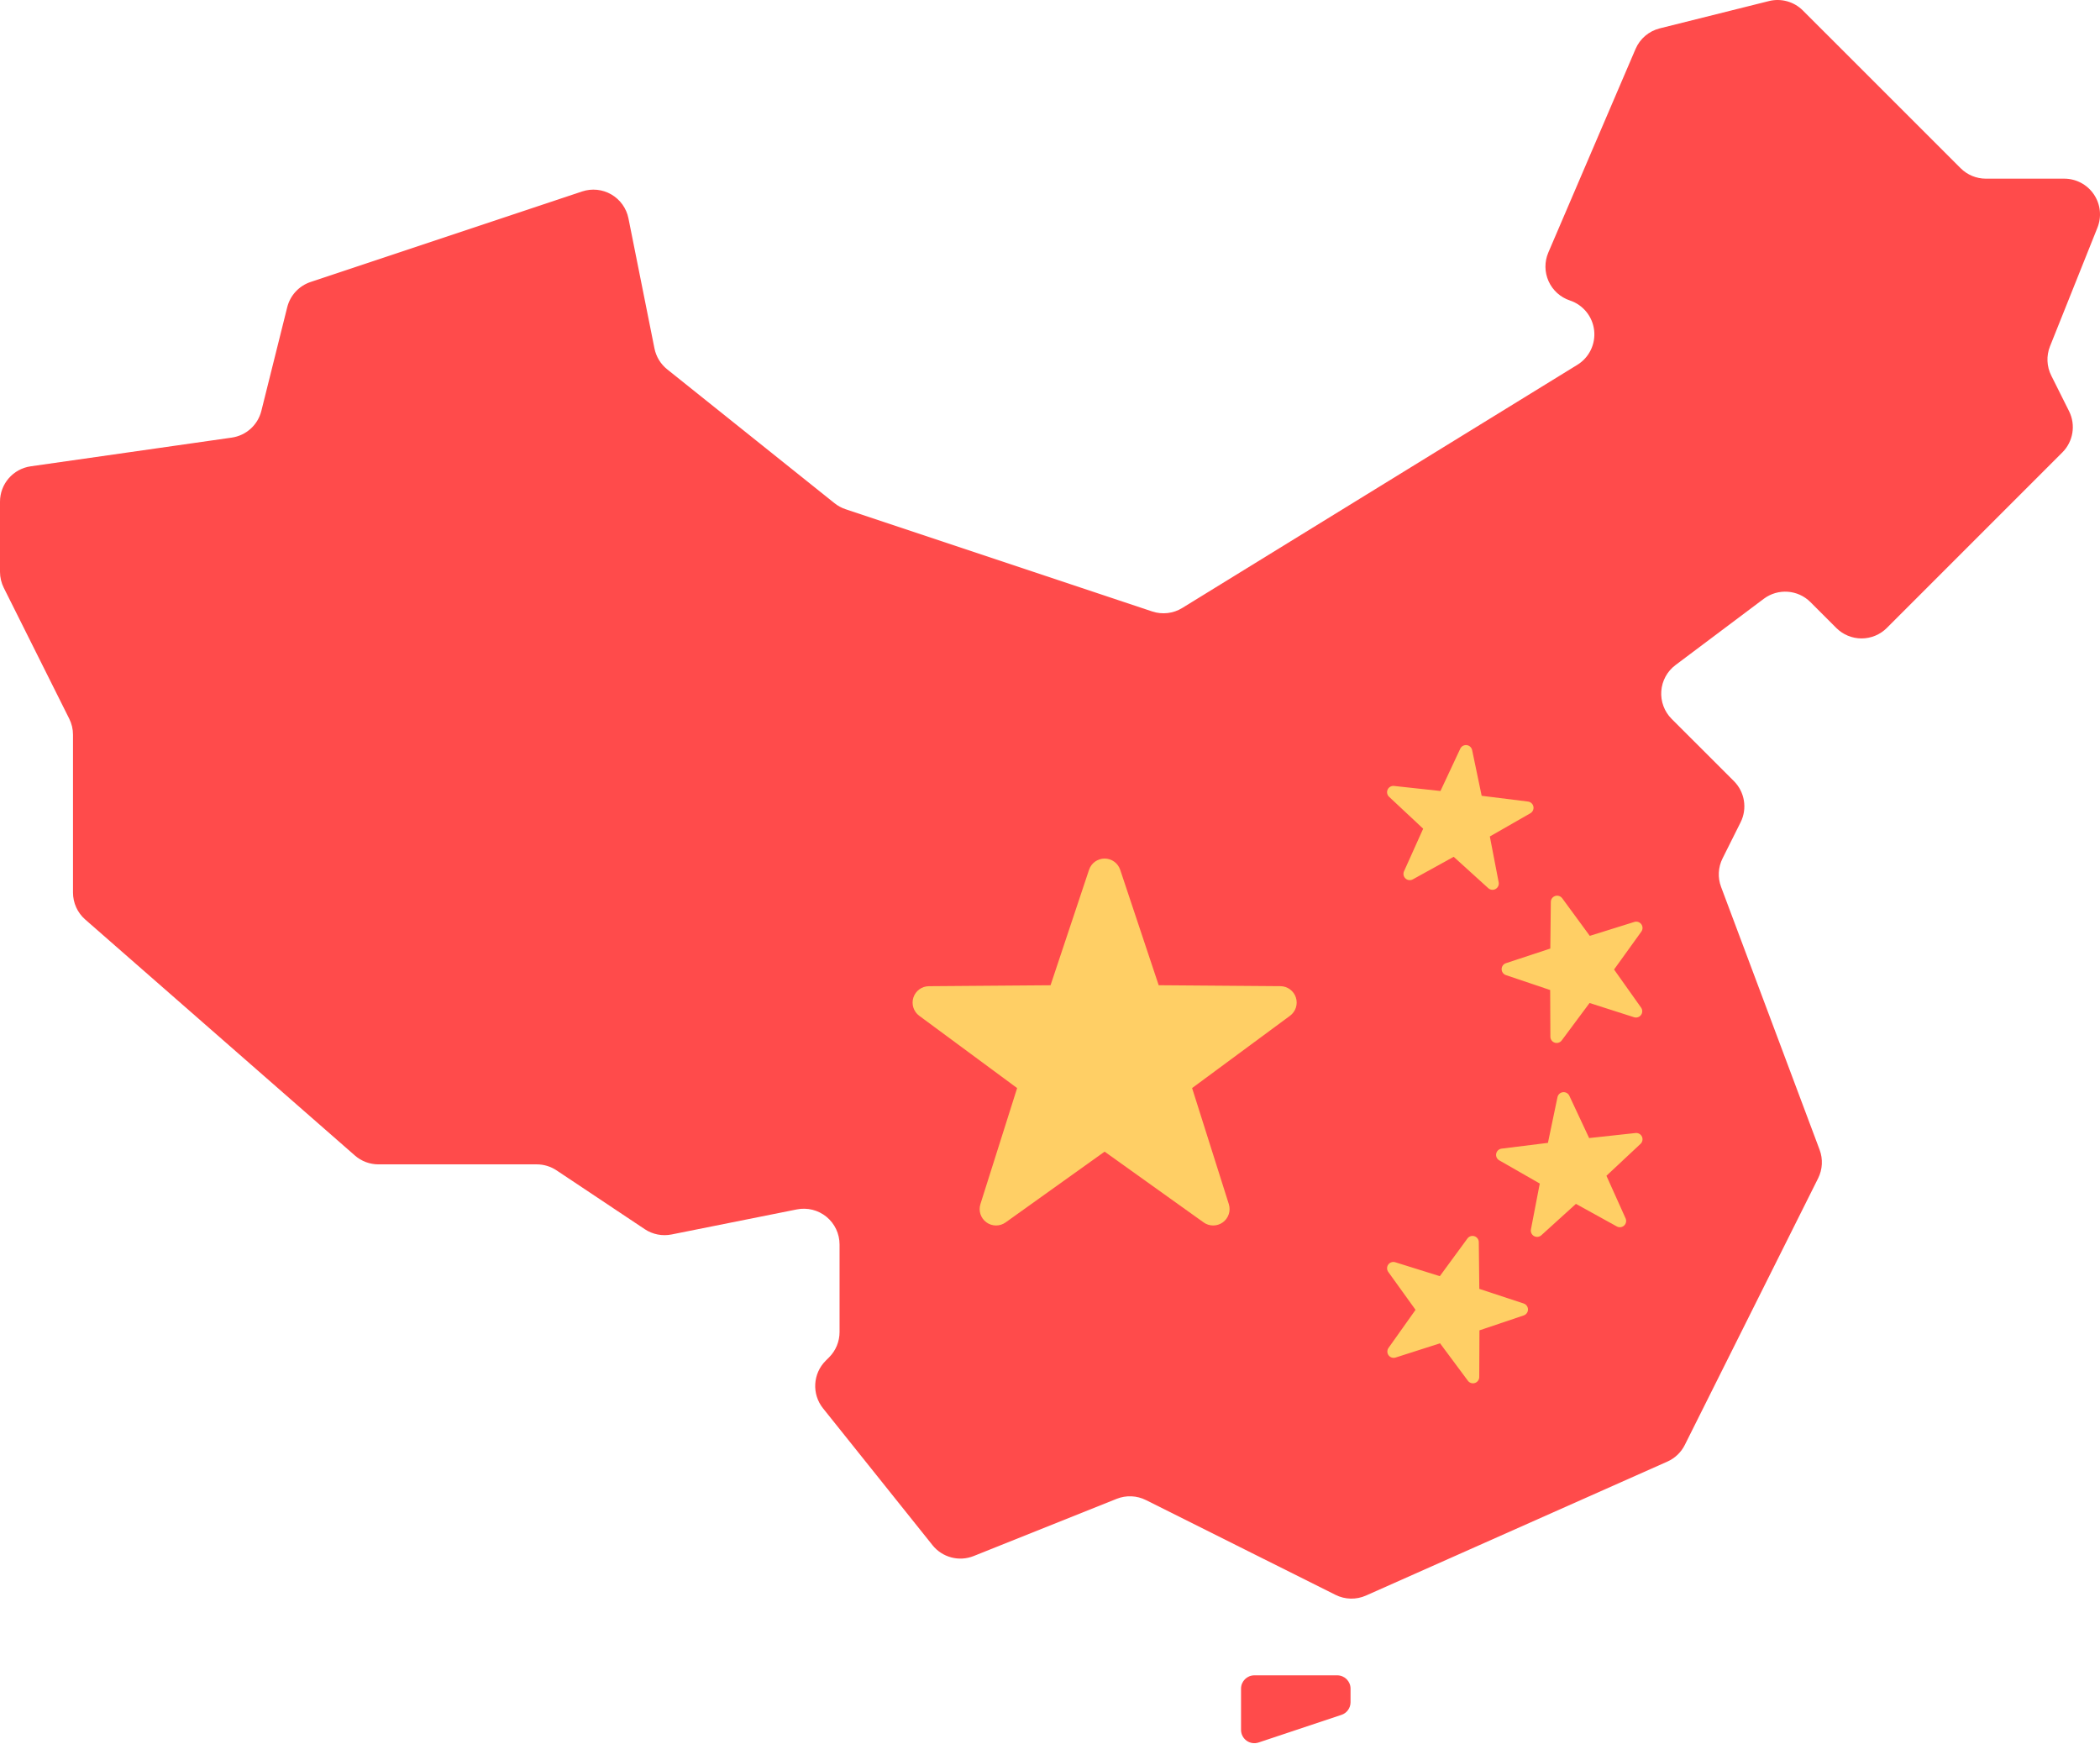
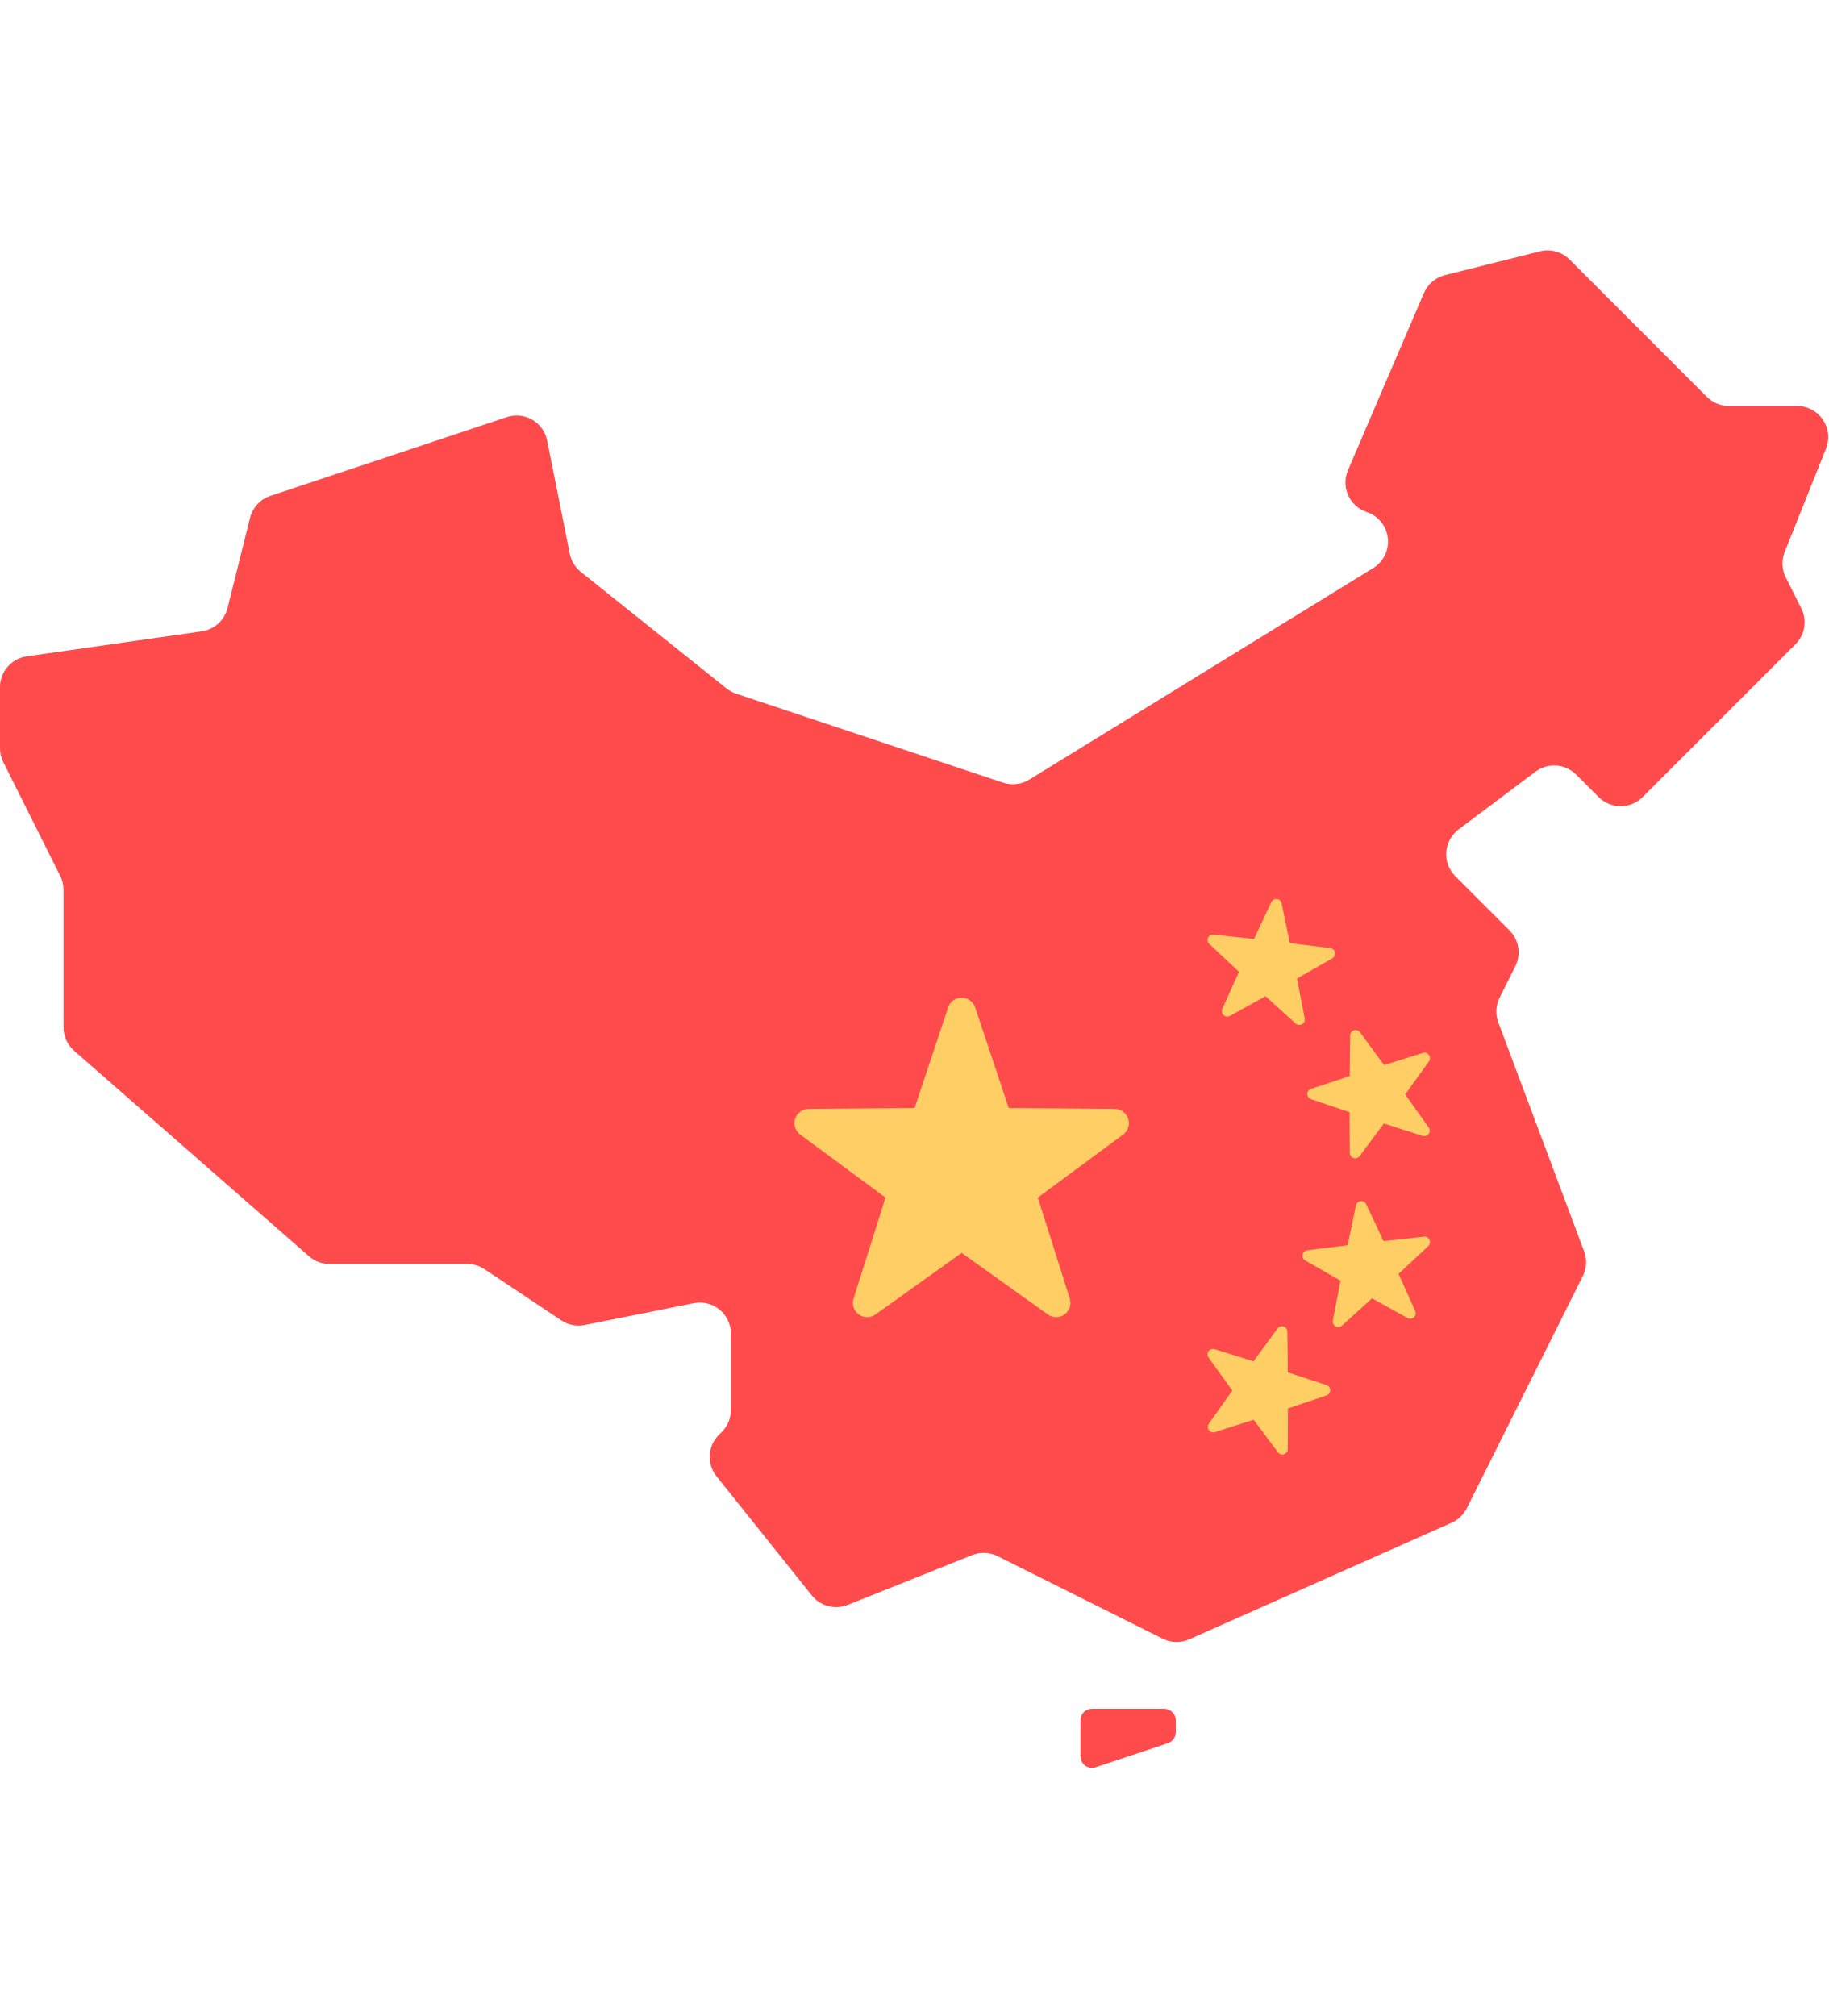
- <svg xmlns="http://www.w3.org/2000/svg" width="340.993" height="283.029" viewBox="0 0 340.993 283.029">
-   <g id="china" transform="translate(0 -31.874)">
-     <g id="Group_337" data-name="Group 337" transform="translate(0 31.874)">
-       <path id="Path_219" data-name="Path 219" d="M187.093,131.151l-49.791-16.6a5.792,5.792,0,0,1-1.791-.974l-27.176-21.74a5.8,5.8,0,0,1-2.065-3.394L102.047,67.33a5.8,5.8,0,0,0-7.527-4.368L50.438,77.657a5.8,5.8,0,0,0-3.8,4.1l-4.2,16.83a5.8,5.8,0,0,1-4.81,4.338L4.983,107.587A5.805,5.805,0,0,0,0,113.334v11.377a5.806,5.806,0,0,0,.613,2.6l10.628,21.257a5.8,5.8,0,0,1,.613,2.6V176.8a5.806,5.806,0,0,0,1.981,4.367l43.793,38.32a5.8,5.8,0,0,0,3.822,1.436h25.7a5.8,5.8,0,0,1,3.221.976l14.317,9.544a5.8,5.8,0,0,0,4.358.863l20.336-4.067a5.8,5.8,0,0,1,6.943,5.691v14.224a5.8,5.8,0,0,1-1.7,4.1l-.553.553a5.8,5.8,0,0,0-.428,7.73l17.773,22.216a5.8,5.8,0,0,0,6.688,1.763l23.217-9.287a5.806,5.806,0,0,1,4.751.2l30.781,15.39a5.8,5.8,0,0,0,4.952.113l48.937-21.749a5.8,5.8,0,0,0,2.834-2.708l21.644-43.29a5.8,5.8,0,0,0,.243-4.633l-16-42.678a5.8,5.8,0,0,1,.243-4.633l2.924-5.848a5.8,5.8,0,0,0-1.087-6.7l-10.1-10.092a5.8,5.8,0,0,1,.621-8.747L286.393,129.1a5.8,5.8,0,0,1,7.587.539l4.191,4.191a5.8,5.8,0,0,0,8.208,0l28.5-28.5a5.8,5.8,0,0,0,1.087-6.7l-2.89-5.781a5.8,5.8,0,0,1-.2-4.751l7.7-19.255a5.8,5.8,0,0,0-5.389-7.96H322.46a5.8,5.8,0,0,1-4.1-1.7L292.744,33.575a5.8,5.8,0,0,0-5.512-1.527L269.505,36.48a5.807,5.807,0,0,0-3.928,3.344L251.416,72.868a5.8,5.8,0,0,0,3.5,7.792h0a5.8,5.8,0,0,1,1.206,10.449l-64.153,39.479A5.8,5.8,0,0,1,187.093,131.151Z" transform="translate(0 -31.874)" fill="#ff4b4b" />
-       <path id="Path_220" data-name="Path 220" d="M221.61,339.868v-6.7a2.161,2.161,0,0,1,2.161-2.161h13.46a2.161,2.161,0,0,1,2.161,2.161v2.209a2.161,2.161,0,0,1-1.477,2.05l-13.46,4.487a2.161,2.161,0,0,1-2.845-2.046Z" transform="translate(-20.093 -58.996)" fill="#ff4b4b" />
+ <svg xmlns="http://www.w3.org/2000/svg" width="292" height="322" viewBox="0 0 292 322">
+   <g id="Group_445" data-name="Group 445" transform="translate(-814 -1996)">
+     <g id="china" transform="translate(814 2004.126)">
+       <g id="Group_337" data-name="Group 337" transform="translate(0 31.874)">
+         <path id="Path_219" data-name="Path 219" d="M160.212,116.887l-42.637-14.215a4.96,4.96,0,0,1-1.534-.834L92.77,83.222A4.967,4.967,0,0,1,91,80.315l-3.616-18.08A4.967,4.967,0,0,0,80.94,58.5L43.191,71.079a4.971,4.971,0,0,0-3.254,3.511L36.338,89a4.967,4.967,0,0,1-4.119,3.715L4.267,96.709A4.971,4.971,0,0,0,0,101.63v9.742A4.972,4.972,0,0,0,.525,113.6l9.1,18.2a4.967,4.967,0,0,1,.525,2.226v21.948a4.972,4.972,0,0,0,1.7,3.74l37.5,32.814a4.967,4.967,0,0,0,3.273,1.23H74.628a4.968,4.968,0,0,1,2.758.836l12.26,8.173a4.967,4.967,0,0,0,3.732.739l17.414-3.483a4.967,4.967,0,0,1,5.945,4.873v12.18a4.967,4.967,0,0,1-1.456,3.511l-.474.474a4.967,4.967,0,0,0-.367,6.619l15.219,19.024a4.967,4.967,0,0,0,5.727,1.51l19.881-7.953a4.972,4.972,0,0,1,4.068.171L185.7,253.613a4.967,4.967,0,0,0,4.24.1l41.906-18.624a4.967,4.967,0,0,0,2.427-2.319L252.8,195.7a4.971,4.971,0,0,0,.208-3.967l-13.7-36.546a4.967,4.967,0,0,1,.208-3.967l2.5-5.008a4.967,4.967,0,0,0-.931-5.737l-8.648-8.642a4.967,4.967,0,0,1,.532-7.49l12.269-9.208a4.967,4.967,0,0,1,6.5.462l3.589,3.589a4.967,4.967,0,0,0,7.029,0l24.405-24.405a4.967,4.967,0,0,0,.931-5.737l-2.475-4.95a4.967,4.967,0,0,1-.171-4.068l6.594-16.488a4.967,4.967,0,0,0-4.615-6.816h-10.9a4.967,4.967,0,0,1-3.511-1.456L250.683,33.331a4.967,4.967,0,0,0-4.72-1.308l-15.18,3.8a4.973,4.973,0,0,0-3.364,2.864l-12.126,28.3a4.967,4.967,0,0,0,3,6.672h0a4.967,4.967,0,0,1,1.033,8.948L164.387,116.4A4.967,4.967,0,0,1,160.212,116.887Z" transform="translate(0 -31.874)" fill="#ff4b4b" />
+         <path id="Path_220" data-name="Path 220" d="M221.61,338.595v-5.737a1.851,1.851,0,0,1,1.851-1.851h11.526a1.851,1.851,0,0,1,1.85,1.851v1.892a1.851,1.851,0,0,1-1.265,1.756l-11.526,3.842a1.85,1.85,0,0,1-2.436-1.752Z" transform="translate(-49.047 -98.078)" fill="#ff4b4b" />
+       </g>
+       <g id="Group_338" data-name="Group 338" transform="translate(126.888 135.466)">
+         <path id="Path_221" data-name="Path 221" d="M191.822,186.724l5.355,16.056,16.924.131a2.28,2.28,0,0,1,1.338,4.115L201.823,217.08l5.105,16.137a2.281,2.281,0,0,1-3.5,2.543l-13.77-9.842-13.77,9.842a2.281,2.281,0,0,1-3.5-2.543l5.105-16.137-13.616-10.054a2.28,2.28,0,0,1,1.338-4.115l16.924-.131,5.355-16.056a2.281,2.281,0,0,1,4.328,0Z" transform="translate(-162.952 -169.392)" fill="#ffcf65" />
+         <path id="Path_222" data-name="Path 222" d="M276.562,192.147l3.84,5.236,6.2-1.937a.875.875,0,0,1,.971,1.346l-3.793,5.27,3.758,5.295a.874.874,0,0,1-.98,1.339l-6.184-1.98-3.871,5.206a.875.875,0,0,1-1.577-.518l-.028-6.493-6.153-2.075a.874.874,0,0,1,.006-1.66l6.165-2.033.073-6.493a.874.874,0,0,1,1.577-.5Z" transform="translate(-186.233 -170.859)" fill="#ffcf65" />
+         <path id="Path_223" data-name="Path 223" d="M248.656,170.591l6.454.7,2.754-5.88a.875.875,0,0,1,1.648.192l1.327,6.356,6.443.8a.874.874,0,0,1,.327,1.627l-5.635,3.227,1.229,6.375a.874.874,0,0,1-1.446.813l-4.81-4.362-5.684,3.138a.874.874,0,0,1-1.22-1.124l2.662-5.921-4.741-4.436a.873.873,0,0,1,.692-1.507Z" transform="translate(-181.706 -164.909)" fill="#ffcf65" />
+         <path id="Path_224" data-name="Path 224" d="M258.86,252.91l-3.84,5.236-6.2-1.937a.875.875,0,0,0-.971,1.346l3.794,5.27-3.758,5.295a.874.874,0,0,0,.98,1.339l6.183-1.98,3.874,5.21a.875.875,0,0,0,1.577-.518l.028-6.493,6.153-2.074a.874.874,0,0,0-.006-1.66l-6.166-2.033-.073-6.492a.874.874,0,0,0-1.58-.51Z" transform="translate(-181.706 -184.306)" fill="#ffcf65" />
+         <path id="Path_225" data-name="Path 225" d="M286.546,232.562l-6.454.7-2.754-5.88a.875.875,0,0,0-1.648.192l-1.327,6.356-6.443.8a.874.874,0,0,0-.327,1.627l5.635,3.227L272,245.961a.874.874,0,0,0,1.446.814l4.81-4.362,5.684,3.138a.874.874,0,0,0,1.22-1.124L282.5,238.5l4.741-4.436a.874.874,0,0,0-.692-1.507Z" transform="translate(-186.014 -178.624)" fill="#ffcf65" />
+       </g>
    </g>
-     <g id="Group_338" data-name="Group 338" transform="translate(148.173 152.846)">
-       <path id="Path_221" data-name="Path 221" d="M196.666,186.986l6.253,18.75,19.764.153a2.663,2.663,0,0,1,1.562,4.805l-15.9,11.741,5.962,18.844a2.664,2.664,0,0,1-4.088,2.97l-16.08-11.493-16.08,11.493a2.664,2.664,0,0,1-4.088-2.97l5.962-18.844-15.9-11.741a2.663,2.663,0,0,1,1.562-4.8l19.764-.153,6.253-18.75a2.664,2.664,0,0,1,5.054,0Z" transform="translate(-162.947 -166.744)" fill="#ffcf65" />
-       <path id="Path_222" data-name="Path 222" d="M277.974,192.207l4.484,6.115,7.237-2.262a1.022,1.022,0,0,1,1.134,1.572l-4.43,6.154,4.388,6.183a1.021,1.021,0,0,1-1.145,1.564l-7.221-2.312L277.9,215.3a1.022,1.022,0,0,1-1.842-.6l-.033-7.582-7.185-2.423a1.021,1.021,0,0,1,.007-1.938l7.2-2.374.085-7.582a1.021,1.021,0,0,1,1.842-.589Z" transform="translate(-172.485 -167.345)" fill="#ffcf65" />
-       <path id="Path_223" data-name="Path 223" d="M248.819,171.544l7.537.819,3.216-6.867a1.022,1.022,0,0,1,1.925.224l1.55,7.422,7.524.936a1.021,1.021,0,0,1,.382,1.9l-6.58,3.768,1.435,7.445a1.021,1.021,0,0,1-1.689.95l-5.617-5.094-6.638,3.665a1.021,1.021,0,0,1-1.425-1.313l3.109-6.915-5.537-5.18a1.02,1.02,0,0,1,.808-1.76Z" transform="translate(-170.63 -164.907)" fill="#ffcf65" />
-       <path id="Path_224" data-name="Path 224" d="M260.735,252.97l-4.484,6.115-7.237-2.262a1.022,1.022,0,0,0-1.134,1.572l4.43,6.154-4.388,6.183a1.021,1.021,0,0,0,1.145,1.564l7.221-2.312,4.524,6.084a1.022,1.022,0,0,0,1.842-.605l.033-7.582,7.185-2.422a1.021,1.021,0,0,0-.007-1.938l-7.2-2.374-.085-7.581a1.021,1.021,0,0,0-1.845-.6Z" transform="translate(-170.63 -172.854)" fill="#ffcf65" />
-       <path id="Path_225" data-name="Path 225" d="M289.8,233.515l-7.537.819-3.216-6.867a1.022,1.022,0,0,0-1.925.224l-1.55,7.422-7.524.936a1.021,1.021,0,0,0-.382,1.9l6.58,3.768-1.435,7.445a1.021,1.021,0,0,0,1.689.95l5.617-5.094,6.638,3.665a1.021,1.021,0,0,0,1.425-1.313l-3.109-6.915,5.537-5.18a1.021,1.021,0,0,0-.808-1.76Z" transform="translate(-172.395 -170.526)" fill="#ffcf65" />
-     </g>
+     <rect id="Rectangle_432" data-name="Rectangle 432" width="287" height="322" transform="translate(817 1996)" fill="none" />
  </g>
</svg>
